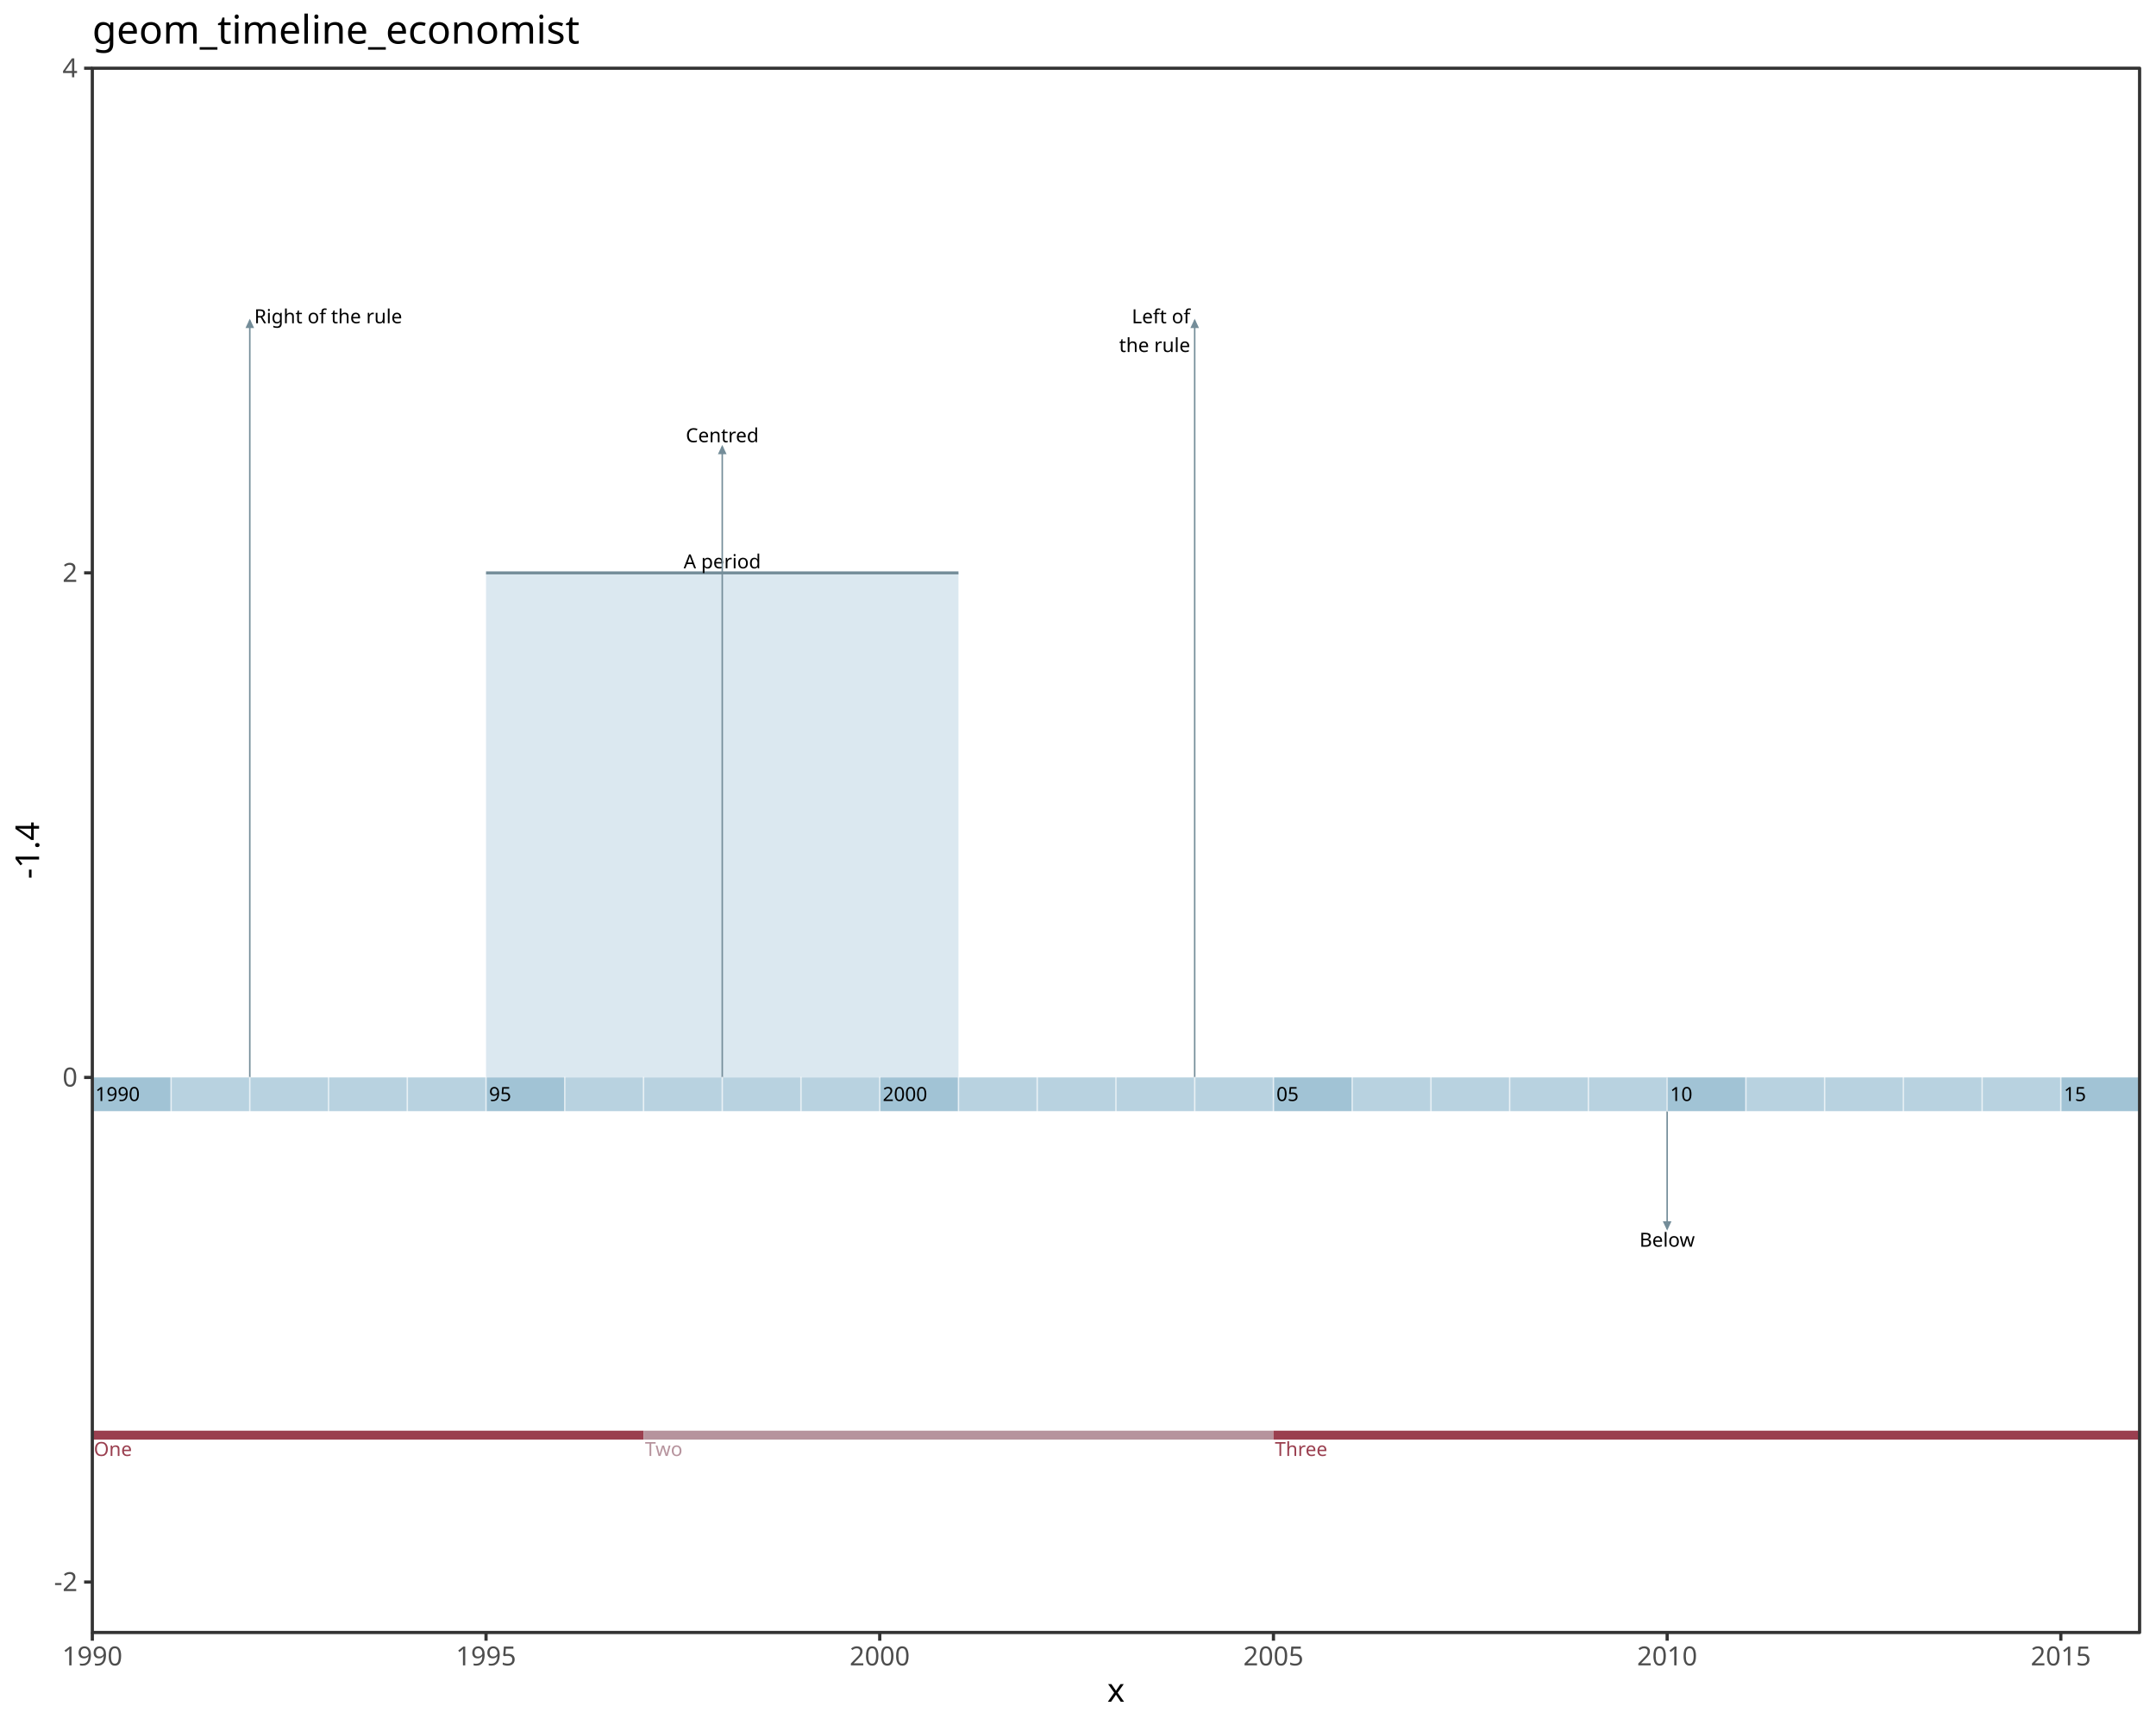
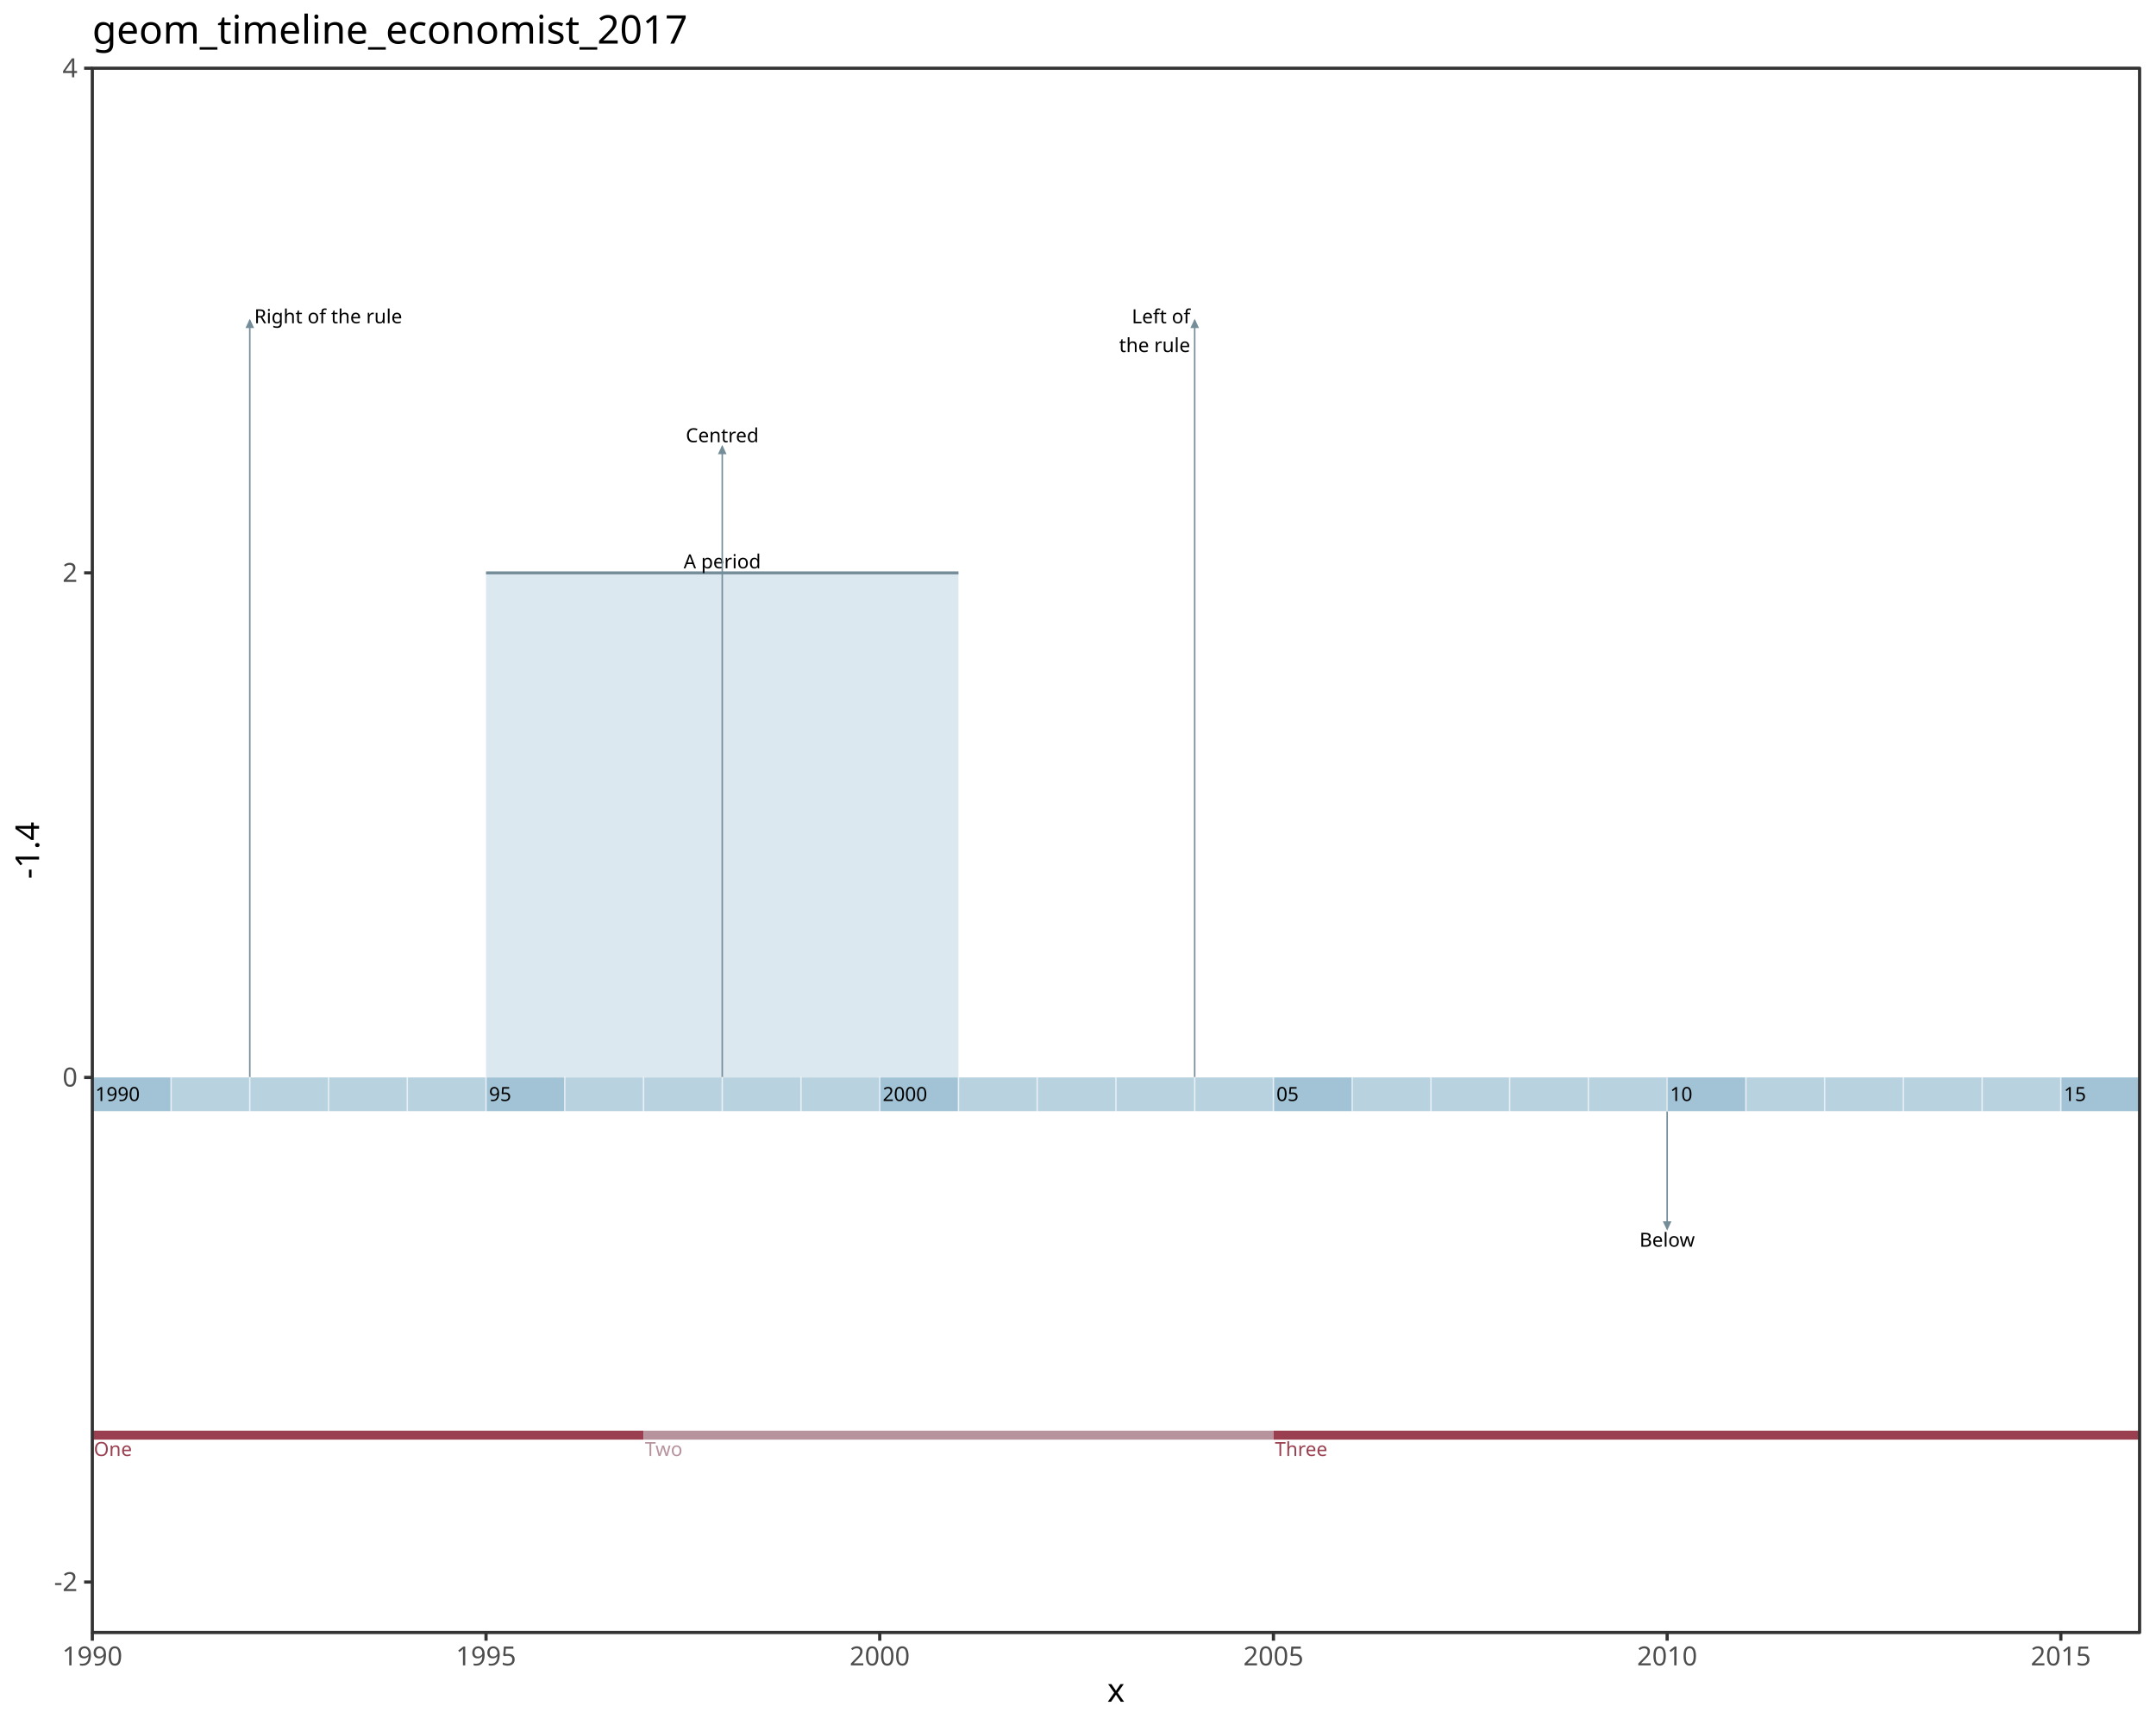
<svg xmlns="http://www.w3.org/2000/svg" class="svglite" data-engine-version="2.0" width="720.00pt" height="576.00pt" viewBox="0 0 720.00 576.00">
  <defs>
    <style type="text/css">
    .svglite line, .svglite polyline, .svglite polygon, .svglite path, .svglite rect, .svglite circle {
      fill: none;
      stroke: #000000;
      stroke-linecap: round;
      stroke-linejoin: round;
      stroke-miterlimit: 10.00;
    }
  </style>
  </defs>
  <rect width="100%" height="100%" style="stroke: none; fill: #FFFFFF;" />
  <defs>
    <clipPath id="cpMC4wMHw3MjAuMDB8MC4wMHw1NzYuMDA=">
      <rect x="0.00" y="0.00" width="720.00" height="576.00" />
    </clipPath>
  </defs>
  <g clip-path="url(#cpMC4wMHw3MjAuMDB8MC4wMHw1NzYuMDA=)">
    <rect x="0.00" y="0.00" width="720.00" height="576.00" style="stroke-width: 1.07; stroke: #FFFFFF; fill: #FFFFFF;" />
    <rect x="30.83" y="22.78" width="683.69" height="522.33" style="stroke-width: 1.07; stroke: none; fill: #FFFFFF;" />
    <rect x="162.31" y="191.28" width="157.77" height="168.49" style="stroke-width: 0.75; stroke: none; fill: #DBE8F0;" />
    <line x1="162.31" y1="191.28" x2="320.08" y2="191.28" style="stroke-width: 1.00; stroke: #748D99; stroke-linecap: butt;" />
    <text x="241.20" y="189.78" text-anchor="middle" style="font-size: 6.50px; font-family: sans;" textLength="24.21px" lengthAdjust="spacingAndGlyphs">A period</text>
    <line x1="83.42" y1="359.77" x2="83.42" y2="107.03" style="stroke-width: 0.50; stroke: #748D99; stroke-linecap: butt; stroke-linejoin: miter;" />
    <polygon points="84.47,109.29 83.42,107.03 82.37,109.29 " style="stroke-width: 0.50; stroke: #748D99; stroke-linecap: butt; stroke-linejoin: miter; fill: #748D99;" />
    <text x="84.92" y="107.94" style="font-size: 6.50px; font-family: sans;" textLength="45.89px" lengthAdjust="spacingAndGlyphs">Right of the rule</text>
    <line x1="241.20" y1="359.77" x2="241.20" y2="149.15" style="stroke-width: 0.50; stroke: #748D99; stroke-linecap: butt; stroke-linejoin: miter;" />
    <polygon points="242.25,151.41 241.20,149.15 240.14,151.41 " style="stroke-width: 0.50; stroke: #748D99; stroke-linecap: butt; stroke-linejoin: miter; fill: #748D99;" />
    <text x="241.20" y="147.66" text-anchor="middle" style="font-size: 6.50px; font-family: sans;" textLength="23.13px" lengthAdjust="spacingAndGlyphs">Centred</text>
    <line x1="398.97" y1="359.77" x2="398.97" y2="107.03" style="stroke-width: 0.50; stroke: #748D99; stroke-linecap: butt; stroke-linejoin: miter;" />
    <polygon points="400.02,109.29 398.97,107.03 397.92,109.29 " style="stroke-width: 0.50; stroke: #748D99; stroke-linecap: butt; stroke-linejoin: miter; fill: #748D99;" />
    <text x="397.48" y="107.94" text-anchor="end" style="font-size: 6.50px; font-family: sans;" textLength="18.07px" lengthAdjust="spacingAndGlyphs">Left of</text>
    <text x="397.48" y="117.54" text-anchor="end" style="font-size: 6.50px; font-family: sans;" textLength="21.68px" lengthAdjust="spacingAndGlyphs">the rule</text>
    <line x1="556.75" y1="359.77" x2="556.75" y2="410.32" style="stroke-width: 0.50; stroke: #748D99; stroke-linecap: butt; stroke-linejoin: miter;" />
    <polygon points="555.69,408.06 556.75,410.32 557.80,408.06 " style="stroke-width: 0.50; stroke: #748D99; stroke-linecap: butt; stroke-linejoin: miter; fill: #748D99;" />
    <text x="556.75" y="416.29" text-anchor="middle" style="font-size: 6.50px; font-family: sans;" textLength="17.71px" lengthAdjust="spacingAndGlyphs">Below</text>
    <rect x="30.83" y="359.77" width="26.30" height="11.26" style="stroke-width: 0.75; stroke: none; fill: #A1C3D5;" />
    <rect x="57.13" y="359.77" width="26.30" height="11.26" style="stroke-width: 0.75; stroke: none; fill: #B8D2E0;" />
    <rect x="83.42" y="359.77" width="26.30" height="11.26" style="stroke-width: 0.75; stroke: none; fill: #B8D2E0;" />
    <rect x="109.72" y="359.77" width="26.30" height="11.26" style="stroke-width: 0.75; stroke: none; fill: #B8D2E0;" />
    <rect x="136.01" y="359.77" width="26.30" height="11.26" style="stroke-width: 0.75; stroke: none; fill: #B8D2E0;" />
    <rect x="162.31" y="359.77" width="26.30" height="11.26" style="stroke-width: 0.75; stroke: none; fill: #A1C3D5;" />
    <rect x="188.60" y="359.77" width="26.30" height="11.26" style="stroke-width: 0.75; stroke: none; fill: #B8D2E0;" />
    <rect x="214.90" y="359.77" width="26.30" height="11.26" style="stroke-width: 0.75; stroke: none; fill: #B8D2E0;" />
    <rect x="241.20" y="359.77" width="26.30" height="11.26" style="stroke-width: 0.75; stroke: none; fill: #B8D2E0;" />
    <rect x="267.49" y="359.77" width="26.30" height="11.26" style="stroke-width: 0.75; stroke: none; fill: #B8D2E0;" />
    <rect x="293.79" y="359.77" width="26.30" height="11.26" style="stroke-width: 0.75; stroke: none; fill: #A1C3D5;" />
    <rect x="320.08" y="359.77" width="26.30" height="11.26" style="stroke-width: 0.75; stroke: none; fill: #B8D2E0;" />
    <rect x="346.38" y="359.77" width="26.30" height="11.26" style="stroke-width: 0.75; stroke: none; fill: #B8D2E0;" />
    <rect x="372.67" y="359.77" width="26.30" height="11.26" style="stroke-width: 0.75; stroke: none; fill: #B8D2E0;" />
    <rect x="398.97" y="359.77" width="26.30" height="11.26" style="stroke-width: 0.75; stroke: none; fill: #B8D2E0;" />
    <rect x="425.27" y="359.77" width="26.30" height="11.26" style="stroke-width: 0.75; stroke: none; fill: #A1C3D5;" />
    <rect x="451.56" y="359.77" width="26.30" height="11.26" style="stroke-width: 0.75; stroke: none; fill: #B8D2E0;" />
    <rect x="477.86" y="359.77" width="26.30" height="11.26" style="stroke-width: 0.75; stroke: none; fill: #B8D2E0;" />
    <rect x="504.15" y="359.77" width="26.30" height="11.26" style="stroke-width: 0.75; stroke: none; fill: #B8D2E0;" />
    <rect x="530.45" y="359.77" width="26.30" height="11.26" style="stroke-width: 0.75; stroke: none; fill: #B8D2E0;" />
    <rect x="556.75" y="359.77" width="26.30" height="11.26" style="stroke-width: 0.75; stroke: none; fill: #A1C3D5;" />
    <rect x="583.04" y="359.77" width="26.30" height="11.26" style="stroke-width: 0.75; stroke: none; fill: #B8D2E0;" />
    <rect x="609.34" y="359.77" width="26.30" height="11.26" style="stroke-width: 0.75; stroke: none; fill: #B8D2E0;" />
    <rect x="635.63" y="359.77" width="26.30" height="11.26" style="stroke-width: 0.75; stroke: none; fill: #B8D2E0;" />
    <rect x="661.93" y="359.77" width="26.30" height="11.26" style="stroke-width: 0.75; stroke: none; fill: #B8D2E0;" />
    <rect x="688.22" y="359.77" width="26.30" height="11.26" style="stroke-width: 0.75; stroke: none; fill: #A1C3D5;" />
    <line x1="57.13" y1="359.77" x2="57.13" y2="371.03" style="stroke-width: 0.50; stroke: #FFFFFF; stroke-opacity: 0.60;" />
    <line x1="83.42" y1="359.77" x2="83.42" y2="371.03" style="stroke-width: 0.50; stroke: #FFFFFF; stroke-opacity: 0.60;" />
    <line x1="109.72" y1="359.77" x2="109.72" y2="371.03" style="stroke-width: 0.50; stroke: #FFFFFF; stroke-opacity: 0.60;" />
    <line x1="136.01" y1="359.77" x2="136.01" y2="371.03" style="stroke-width: 0.50; stroke: #FFFFFF; stroke-opacity: 0.60;" />
    <line x1="162.31" y1="359.77" x2="162.31" y2="371.03" style="stroke-width: 0.50; stroke: #FFFFFF; stroke-opacity: 0.60;" />
    <line x1="188.60" y1="359.77" x2="188.60" y2="371.03" style="stroke-width: 0.50; stroke: #FFFFFF; stroke-opacity: 0.60;" />
    <line x1="214.90" y1="359.77" x2="214.90" y2="371.03" style="stroke-width: 0.50; stroke: #FFFFFF; stroke-opacity: 0.60;" />
    <line x1="241.20" y1="359.77" x2="241.20" y2="371.03" style="stroke-width: 0.50; stroke: #FFFFFF; stroke-opacity: 0.60;" />
    <line x1="267.49" y1="359.77" x2="267.49" y2="371.03" style="stroke-width: 0.50; stroke: #FFFFFF; stroke-opacity: 0.60;" />
    <line x1="293.79" y1="359.77" x2="293.79" y2="371.03" style="stroke-width: 0.50; stroke: #FFFFFF; stroke-opacity: 0.60;" />
    <line x1="320.08" y1="359.77" x2="320.08" y2="371.03" style="stroke-width: 0.50; stroke: #FFFFFF; stroke-opacity: 0.60;" />
    <line x1="346.38" y1="359.77" x2="346.38" y2="371.03" style="stroke-width: 0.50; stroke: #FFFFFF; stroke-opacity: 0.60;" />
    <line x1="372.67" y1="359.77" x2="372.67" y2="371.03" style="stroke-width: 0.50; stroke: #FFFFFF; stroke-opacity: 0.60;" />
    <line x1="398.97" y1="359.77" x2="398.97" y2="371.03" style="stroke-width: 0.50; stroke: #FFFFFF; stroke-opacity: 0.60;" />
    <line x1="425.27" y1="359.77" x2="425.27" y2="371.03" style="stroke-width: 0.50; stroke: #FFFFFF; stroke-opacity: 0.60;" />
    <line x1="451.56" y1="359.77" x2="451.56" y2="371.03" style="stroke-width: 0.50; stroke: #FFFFFF; stroke-opacity: 0.60;" />
    <line x1="477.86" y1="359.77" x2="477.86" y2="371.03" style="stroke-width: 0.50; stroke: #FFFFFF; stroke-opacity: 0.60;" />
    <line x1="504.15" y1="359.77" x2="504.15" y2="371.03" style="stroke-width: 0.50; stroke: #FFFFFF; stroke-opacity: 0.60;" />
    <line x1="530.45" y1="359.77" x2="530.45" y2="371.03" style="stroke-width: 0.50; stroke: #FFFFFF; stroke-opacity: 0.60;" />
    <line x1="556.75" y1="359.77" x2="556.75" y2="371.03" style="stroke-width: 0.50; stroke: #FFFFFF; stroke-opacity: 0.60;" />
    <line x1="583.04" y1="359.77" x2="583.04" y2="371.03" style="stroke-width: 0.50; stroke: #FFFFFF; stroke-opacity: 0.60;" />
    <line x1="609.34" y1="359.77" x2="609.34" y2="371.03" style="stroke-width: 0.50; stroke: #FFFFFF; stroke-opacity: 0.60;" />
    <line x1="635.63" y1="359.77" x2="635.63" y2="371.03" style="stroke-width: 0.50; stroke: #FFFFFF; stroke-opacity: 0.60;" />
    <line x1="661.93" y1="359.77" x2="661.93" y2="371.03" style="stroke-width: 0.50; stroke: #FFFFFF; stroke-opacity: 0.60;" />
    <line x1="688.22" y1="359.77" x2="688.22" y2="371.03" style="stroke-width: 0.50; stroke: #FFFFFF; stroke-opacity: 0.60;" />
    <text x="31.83" y="367.64" style="font-size: 6.50px; font-family: sans;" textLength="14.46px" lengthAdjust="spacingAndGlyphs">1990</text>
    <text x="163.30" y="367.64" style="font-size: 6.50px; font-family: sans;" textLength="7.23px" lengthAdjust="spacingAndGlyphs">95</text>
    <text x="294.78" y="367.64" style="font-size: 6.50px; font-family: sans;" textLength="14.46px" lengthAdjust="spacingAndGlyphs">2000</text>
    <text x="426.26" y="367.64" style="font-size: 6.50px; font-family: sans;" textLength="7.23px" lengthAdjust="spacingAndGlyphs">05</text>
    <text x="557.74" y="367.64" style="font-size: 6.50px; font-family: sans;" textLength="7.23px" lengthAdjust="spacingAndGlyphs">10</text>
    <text x="689.22" y="367.64" style="font-size: 6.50px; font-family: sans;" textLength="7.23px" lengthAdjust="spacingAndGlyphs">15</text>
    <rect x="30.83" y="477.72" width="184.07" height="2.99" style="stroke-width: 0.75; stroke: none; fill: #9A3F4F;" />
    <text x="31.33" y="486.17" style="font-size: 6.50px; fill: #9A3F4F; font-family: sans;" textLength="12.29px" lengthAdjust="spacingAndGlyphs">One</text>
    <rect x="214.90" y="477.72" width="210.37" height="2.99" style="stroke-width: 0.75; stroke: none; fill: #B6939D;" />
    <text x="215.40" y="486.17" style="font-size: 6.50px; fill: #B6939D; font-family: sans;" textLength="12.28px" lengthAdjust="spacingAndGlyphs">Two</text>
    <rect x="425.27" y="477.72" width="289.25" height="2.99" style="stroke-width: 0.75; stroke: none; fill: #9A3F4F;" />
    <text x="425.76" y="486.17" style="font-size: 6.50px; fill: #9A3F4F; font-family: sans;" textLength="16.98px" lengthAdjust="spacingAndGlyphs">Three</text>
    <rect x="30.83" y="22.78" width="683.69" height="522.33" style="stroke-width: 1.07; stroke: #333333;" />
    <text x="25.90" y="531.29" text-anchor="end" style="font-size: 8.80px; fill: #4D4D4D; font-family: sans;" textLength="7.82px" lengthAdjust="spacingAndGlyphs">-2</text>
    <text x="25.90" y="362.80" text-anchor="end" style="font-size: 8.80px; fill: #4D4D4D; font-family: sans;" textLength="4.89px" lengthAdjust="spacingAndGlyphs">0</text>
    <text x="25.90" y="194.30" text-anchor="end" style="font-size: 8.80px; fill: #4D4D4D; font-family: sans;" textLength="4.89px" lengthAdjust="spacingAndGlyphs">2</text>
    <text x="25.90" y="25.81" text-anchor="end" style="font-size: 8.80px; fill: #4D4D4D; font-family: sans;" textLength="4.89px" lengthAdjust="spacingAndGlyphs">4</text>
    <polyline points="28.09,528.26 30.83,528.26 " style="stroke-width: 1.07; stroke: #333333; stroke-linecap: butt;" />
    <polyline points="28.09,359.77 30.83,359.77 " style="stroke-width: 1.07; stroke: #333333; stroke-linecap: butt;" />
    <polyline points="28.09,191.28 30.83,191.28 " style="stroke-width: 1.07; stroke: #333333; stroke-linecap: butt;" />
    <polyline points="28.09,22.78 30.83,22.78 " style="stroke-width: 1.07; stroke: #333333; stroke-linecap: butt;" />
    <polyline points="30.83,547.85 30.83,545.11 " style="stroke-width: 1.07; stroke: #333333; stroke-linecap: butt;" />
    <polyline points="162.31,547.85 162.31,545.11 " style="stroke-width: 1.07; stroke: #333333; stroke-linecap: butt;" />
    <polyline points="293.79,547.85 293.79,545.11 " style="stroke-width: 1.07; stroke: #333333; stroke-linecap: butt;" />
    <polyline points="425.27,547.85 425.27,545.11 " style="stroke-width: 1.07; stroke: #333333; stroke-linecap: butt;" />
    <polyline points="556.75,547.85 556.75,545.11 " style="stroke-width: 1.07; stroke: #333333; stroke-linecap: butt;" />
    <polyline points="688.22,547.85 688.22,545.11 " style="stroke-width: 1.07; stroke: #333333; stroke-linecap: butt;" />
    <text x="30.83" y="556.10" text-anchor="middle" style="font-size: 8.80px; fill: #4D4D4D; font-family: sans;" textLength="19.58px" lengthAdjust="spacingAndGlyphs">1990</text>
    <text x="162.31" y="556.10" text-anchor="middle" style="font-size: 8.80px; fill: #4D4D4D; font-family: sans;" textLength="19.58px" lengthAdjust="spacingAndGlyphs">1995</text>
    <text x="293.79" y="556.10" text-anchor="middle" style="font-size: 8.80px; fill: #4D4D4D; font-family: sans;" textLength="19.58px" lengthAdjust="spacingAndGlyphs">2000</text>
    <text x="425.27" y="556.10" text-anchor="middle" style="font-size: 8.80px; fill: #4D4D4D; font-family: sans;" textLength="19.58px" lengthAdjust="spacingAndGlyphs">2005</text>
    <text x="556.75" y="556.10" text-anchor="middle" style="font-size: 8.80px; fill: #4D4D4D; font-family: sans;" textLength="19.58px" lengthAdjust="spacingAndGlyphs">2010</text>
    <text x="688.22" y="556.10" text-anchor="middle" style="font-size: 8.80px; fill: #4D4D4D; font-family: sans;" textLength="19.58px" lengthAdjust="spacingAndGlyphs">2015</text>
    <text x="372.67" y="568.24" text-anchor="middle" style="font-size: 11.00px; font-family: sans;" textLength="5.50px" lengthAdjust="spacingAndGlyphs">x</text>
    <text transform="translate(13.05,283.95) rotate(-90)" text-anchor="middle" style="font-size: 11.00px; font-family: sans;" textLength="18.96px" lengthAdjust="spacingAndGlyphs">-1.4</text>
-     <text x="30.83" y="14.56" style="font-size: 13.20px; font-family: sans;" textLength="153.37px" lengthAdjust="spacingAndGlyphs">geom_timeline_economist</text>
+     <text x="30.83" y="14.56" style="font-size: 13.20px; font-family: sans;" textLength="190.08px" lengthAdjust="spacingAndGlyphs">geom_timeline_economist_2017</text>
  </g>
</svg>
